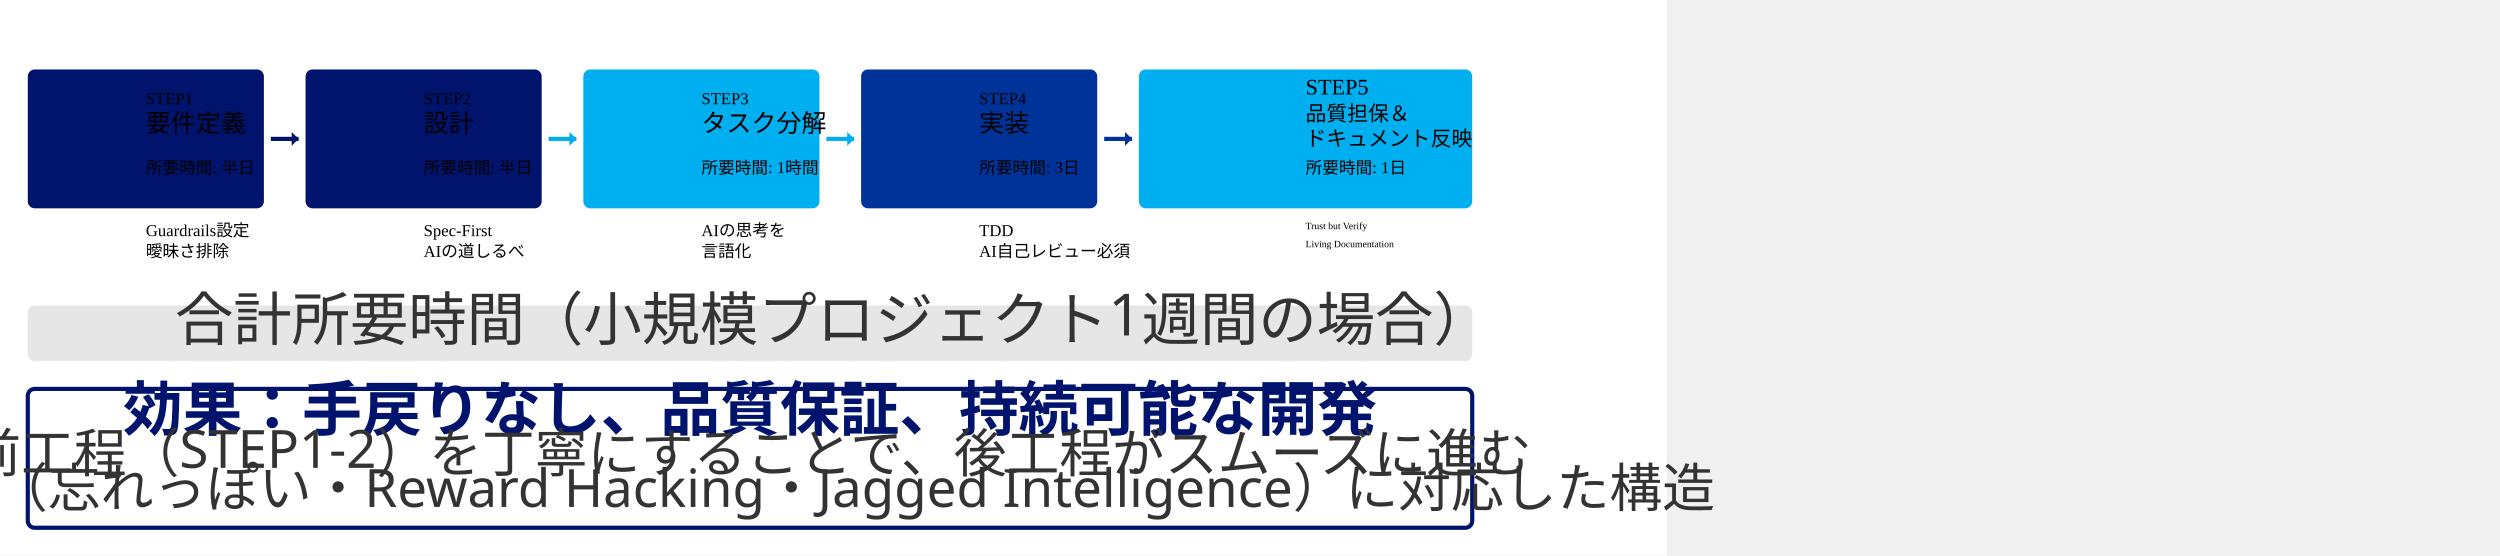
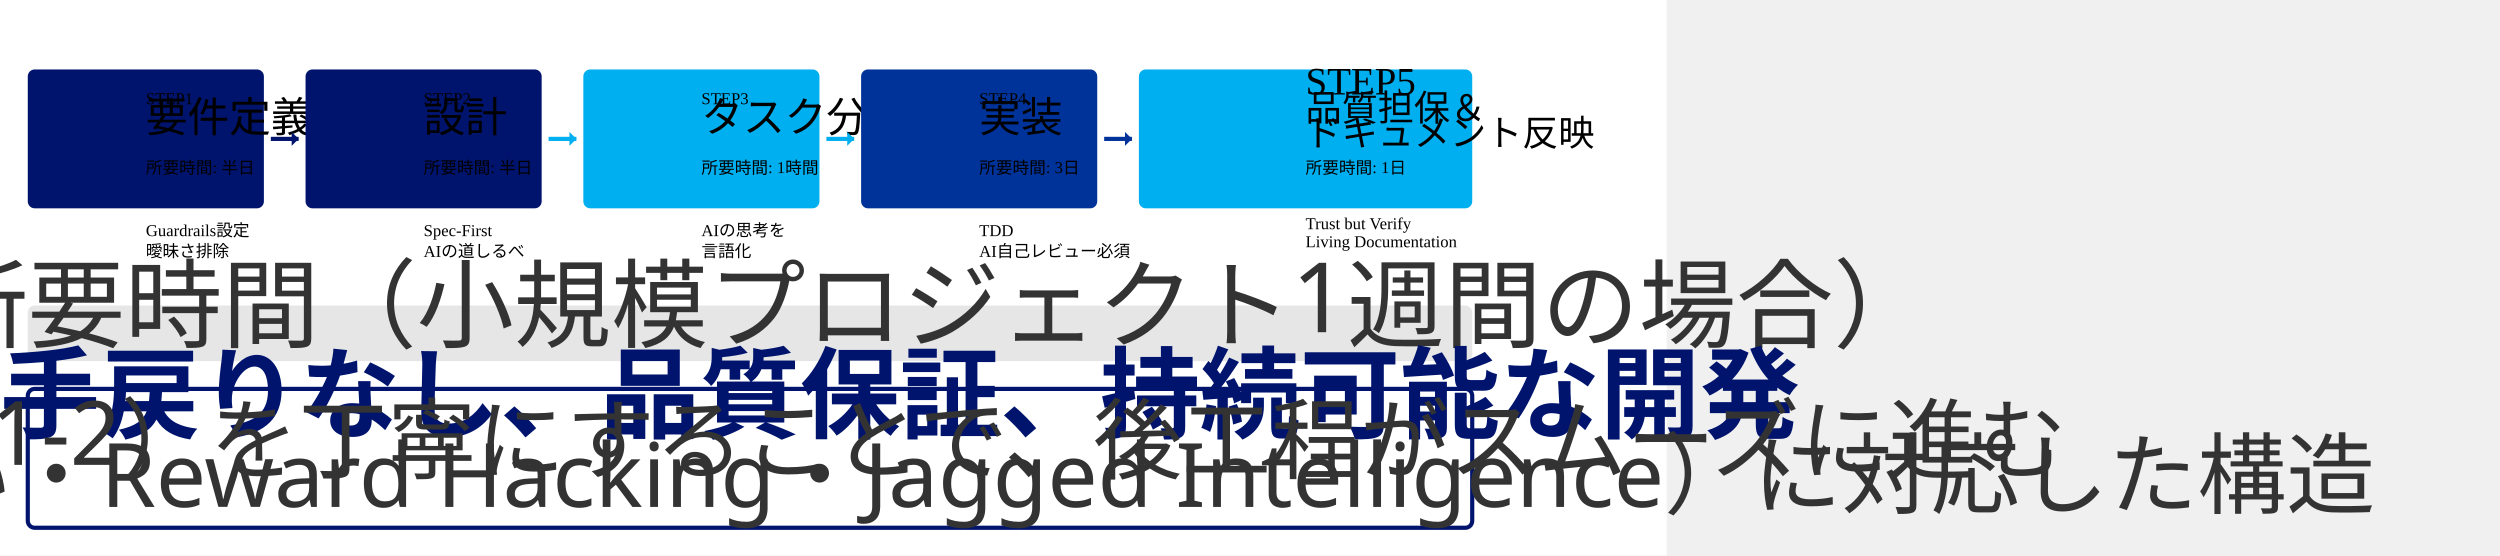
<svg xmlns="http://www.w3.org/2000/svg" viewBox="0 0 1800 400">
  <defs>
    <style>
-       .step { font-family: 'Noto Sans JP', sans-serif; font-size: 42px; font-weight: bold; fill: white; text-anchor: middle; }
-       .arrow { font-family: Arial, sans-serif; font-size: 60px; fill: #00AFF0; font-weight: bold; }
+       .step { font-family: 'Noto Sans JP', sans-serif; font-size: 70px; font-weight: bold; fill: white; text-anchor: middle; }
+       .arrow { font-family: Arial, sans-serif; font-size: 100px; fill: #00AFF0; font-weight: bold; }
    </style>
  </defs>
  <rect width="1200" height="400" fill="#FFFFFF" />
  <rect x="20" y="50" width="170" height="100" fill="#00146E" rx="5" />
  <text x="105" y="75" class="title">STEP1</text>
-   <text x="105" y="95" class="title" font-size="18">要件定義</text>
+   <text x="105" y="95" class="title" font-size="30">要件定義</text>
  <text x="105" y="125" class="time">所要時間: 半日</text>
  <text x="105" y="170" class="point">Guardrails設定</text>
  <text x="105" y="185" class="point">曖昧さ排除</text>
  <line x1="195" y1="100" x2="215" y2="100" stroke="#00146E" stroke-width="3" />
  <polygon points="215,100 210,95 210,105" fill="#00146E" />
  <rect x="220" y="50" width="170" height="100" fill="#00146E" rx="5" />
  <text x="305" y="75" class="title">STEP2</text>
-   <text x="305" y="95" class="title" font-size="18">設計</text>
+   <text x="305" y="95" class="title" font-size="30">設計</text>
  <text x="305" y="125" class="time">所要時間: 半日</text>
  <text x="305" y="170" class="point">Spec-First</text>
  <text x="305" y="185" class="point">AIの道しるべ</text>
  <line x1="395" y1="100" x2="415" y2="100" stroke="#00AFF0" stroke-width="3" />
  <polygon points="415,100 410,95 410,105" fill="#00AFF0" />
  <rect x="420" y="50" width="170" height="100" fill="#00AFF0" rx="5" />
  <text x="505" y="75" class="title">STEP3</text>
-   <text x="505" y="95" class="title" font-size="18">タスク分解</text>
+   <text x="505" y="95" class="title" font-size="30">タスク分解</text>
  <text x="505" y="125" class="time">所要時間: 1時間</text>
  <text x="505" y="170" class="point">AIの思考を</text>
  <text x="505" y="185" class="point">言語化</text>
  <line x1="595" y1="100" x2="615" y2="100" stroke="#00AFF0" stroke-width="3" />
  <polygon points="615,100 610,95 610,105" fill="#00AFF0" />
  <rect x="620" y="50" width="170" height="100" fill="#003399" rx="5" />
  <text x="705" y="75" class="title">STEP4</text>
-   <text x="705" y="95" class="title" font-size="18">実装</text>
+   <text x="705" y="95" class="title" font-size="30">実装</text>
  <text x="705" y="125" class="time">所要時間: 3日</text>
  <text x="705" y="170" class="point">TDD</text>
  <text x="705" y="185" class="point">AI自己レビュー必須</text>
  <line x1="795" y1="100" x2="815" y2="100" stroke="#003399" stroke-width="3" />
  <polygon points="815,100 810,95 810,105" fill="#003399" />
  <rect x="820" y="50" width="240" height="100" fill="#00AFF0" rx="5" />
-   <text x="940" y="68" class="title" font-size="16">STEP5</text>
-   <text x="940" y="87" class="title" font-size="15">品質担保＆</text>
-   <text x="940" y="105" class="title" font-size="15">ドキュメント反映</text>
+   <text x="940" y="68" class="title" font-size="28">STEP5</text>
+   <text x="940" y="87" class="title" font-size="26">品質担保＆</text>
+   <text x="940" y="105" class="title" font-size="26">ドキュメント反映</text>
  <text x="940" y="125" class="time">所要時間: 1日</text>
-   <text x="940" y="165" class="point" font-size="7">Trust but Verify</text>
-   <text x="940" y="178" class="point" font-size="7">Living Documentation</text>
+   <text x="940" y="165" class="point" font-size="12">Trust but Verify</text>
+   <text x="940" y="178" class="point" font-size="12">Living Documentation</text>
  <rect x="20" y="220" width="1040" height="40" fill="#E6E6E6" rx="5" />
-   <text x="600" y="245" style="font-family: 'Noto Sans JP', sans-serif; font-size: 42px; fill: #333333; text-anchor: middle;">
+   <text x="600" y="245" style="font-family: 'Noto Sans JP', sans-serif; font-size: 70px; fill: #333333; text-anchor: middle;">
    合計所要時間（小規模プロジェクト1週間の場合）
  </text>
  <rect x="20" y="280" width="1040" height="100" fill="#FFFFFF" stroke="#00146E" stroke-width="3" rx="5" />
-   <text x="540" y="310" style="font-family: 'Noto Sans JP', sans-serif; font-size: 43px; fill: #00146E; text-anchor: middle; font-weight: bold;">
+   <text x="540" y="310" style="font-family: 'Noto Sans JP', sans-serif; font-size: 72px; fill: #00146E; text-anchor: middle; font-weight: bold;">
    効果：手戻りなし、品質保証、持続可能な開発
  </text>
-   <text x="540" y="340" style="font-family: 'Noto Sans JP', sans-serif; font-size: 38px; fill: #333333; text-anchor: middle;">
+   <text x="540" y="340" style="font-family: 'Noto Sans JP', sans-serif; font-size: 64px; fill: #333333; text-anchor: middle;">
    前工程（STEP1-2）を丁寧にすることで、後工程がスムーズに進む
  </text>
-   <text x="540" y="365" style="font-family: 'Noto Sans JP', sans-serif; font-size: 38px; fill: #333333; text-anchor: middle;">
+   <text x="540" y="365" style="font-family: 'Noto Sans JP', sans-serif; font-size: 64px; fill: #333333; text-anchor: middle;">
    AIの制約（忘れっぽい・Reward Hacking・Jagged Intelligence）に対応した構造
  </text>
</svg>
